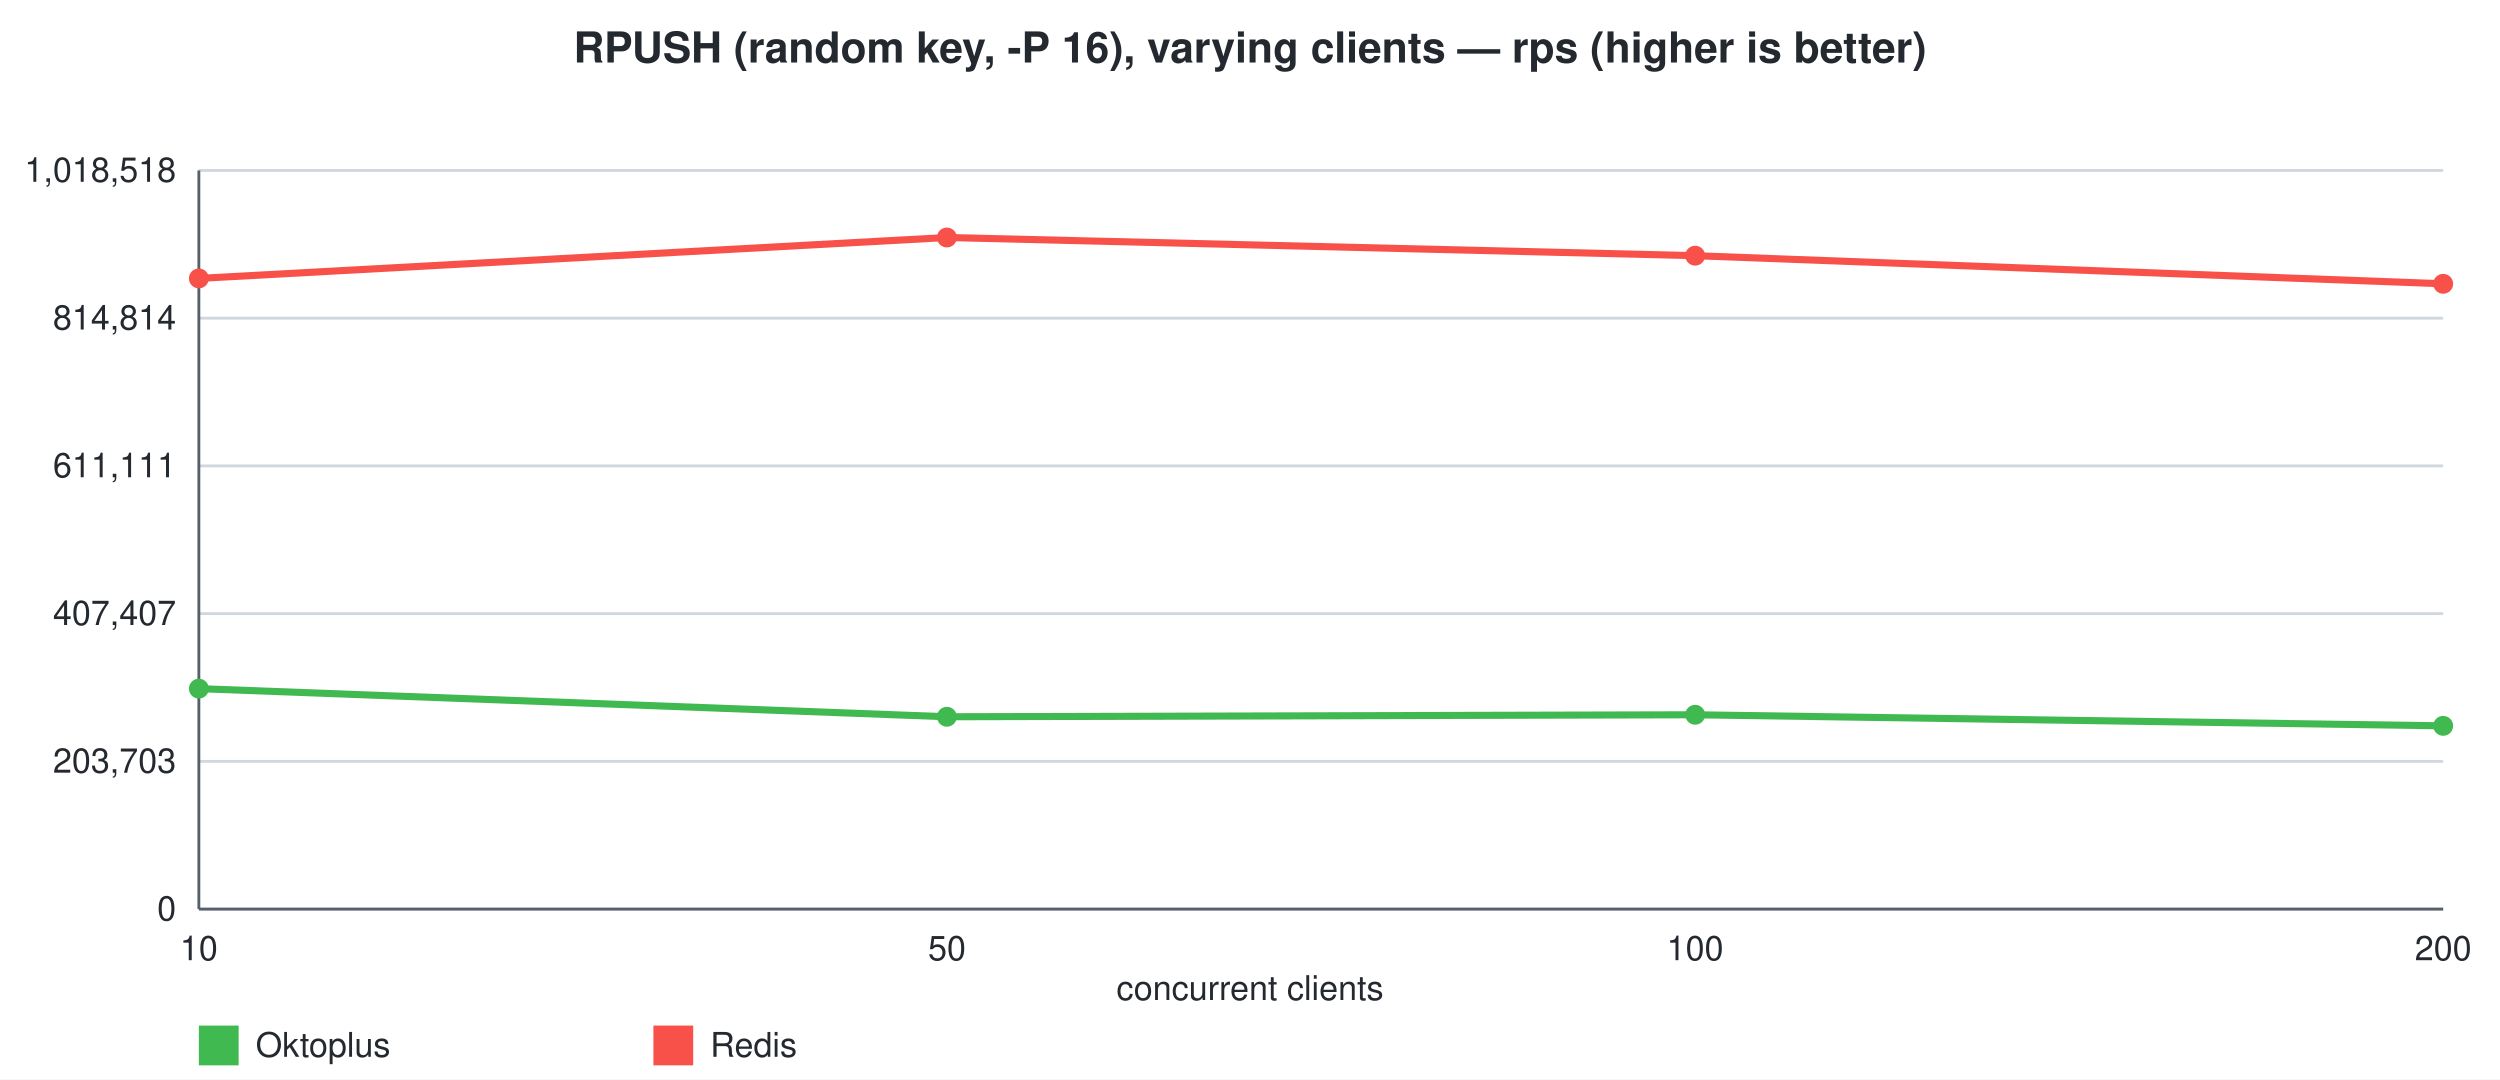
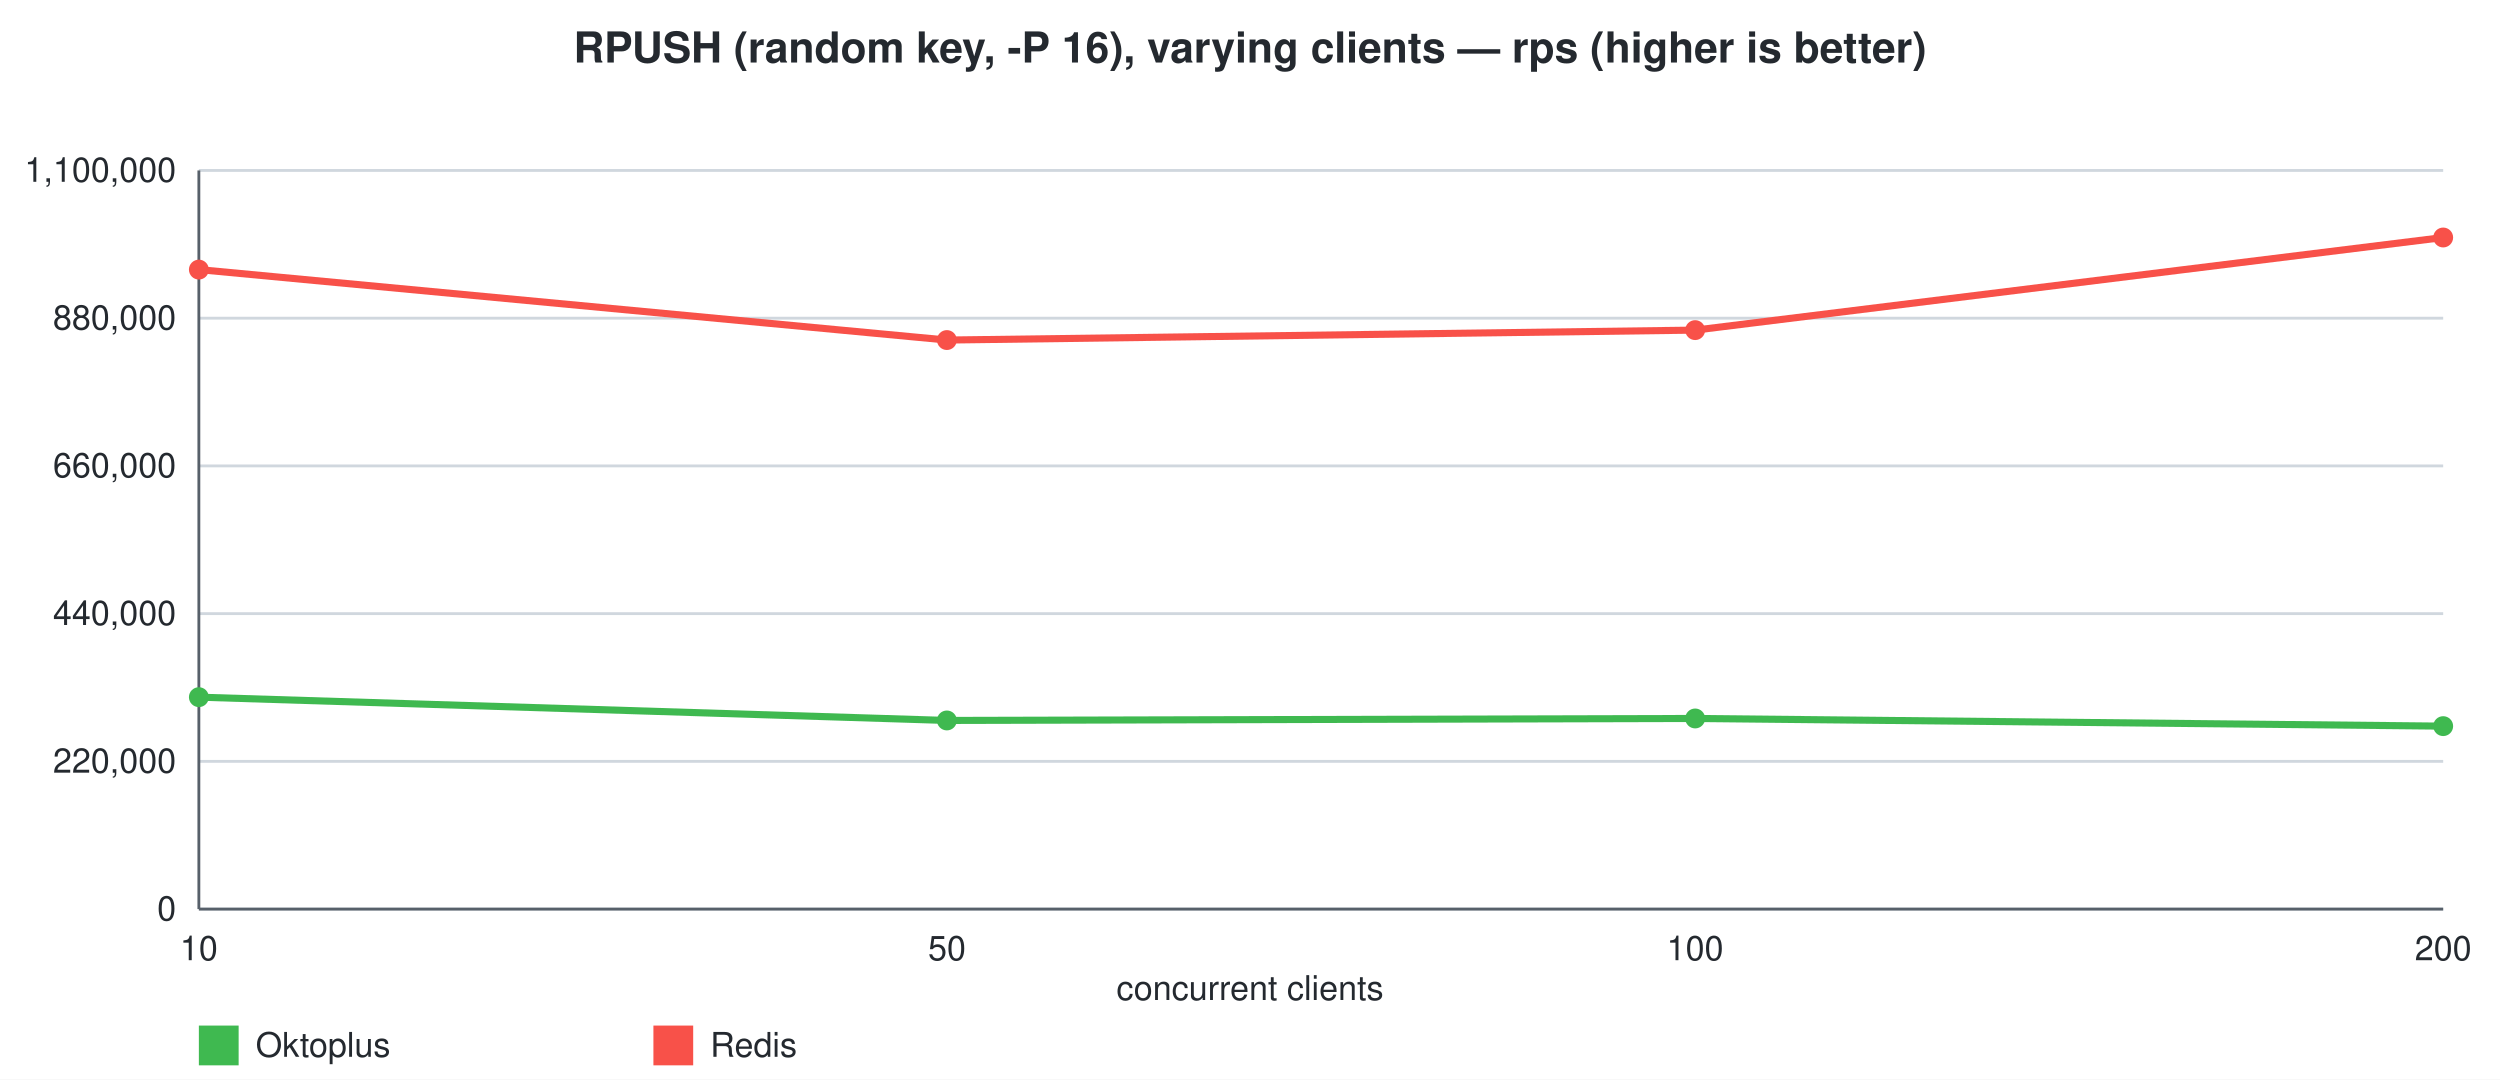
<svg xmlns="http://www.w3.org/2000/svg" width="880" height="380" viewBox="0 0 880 380" font-family="-apple-system, Segoe UI, Helvetica, Arial, sans-serif" font-size="12">
  <rect width="880" height="380" fill="#ffffff" />
  <text x="440.0" y="22" text-anchor="middle" fill="#24292f" font-size="15" font-weight="600">RPUSH (random key, -P 16), varying clients — rps (higher is better)</text>
  <line x1="70" y1="320.0" x2="860" y2="320.0" stroke="#d0d7de" stroke-width="1" />
  <text x="62" y="324.0" text-anchor="end" fill="#24292f">0</text>
  <line x1="70" y1="268.0" x2="860" y2="268.0" stroke="#d0d7de" stroke-width="1" />
-   <text x="62" y="272.0" text-anchor="end" fill="#24292f">203,703</text>
+   <text x="62" y="272.0" text-anchor="end" fill="#24292f">220,000</text>
  <line x1="70" y1="216.0" x2="860" y2="216.0" stroke="#d0d7de" stroke-width="1" />
-   <text x="62" y="220.0" text-anchor="end" fill="#24292f">407,407</text>
+   <text x="62" y="220.0" text-anchor="end" fill="#24292f">440,000</text>
  <line x1="70" y1="164.0" x2="860" y2="164.0" stroke="#d0d7de" stroke-width="1" />
-   <text x="62" y="168.0" text-anchor="end" fill="#24292f">611,111</text>
+   <text x="62" y="168.0" text-anchor="end" fill="#24292f">660,000</text>
  <line x1="70" y1="112.0" x2="860" y2="112.0" stroke="#d0d7de" stroke-width="1" />
-   <text x="62" y="116.0" text-anchor="end" fill="#24292f">814,814</text>
+   <text x="62" y="116.0" text-anchor="end" fill="#24292f">880,000</text>
  <line x1="70" y1="60.0" x2="860" y2="60.0" stroke="#d0d7de" stroke-width="1" />
-   <text x="62" y="64.0" text-anchor="end" fill="#24292f">1,018,518</text>
+   <text x="62" y="64.0" text-anchor="end" fill="#24292f">1,100,000</text>
  <line x1="70" y1="60" x2="70" y2="320" stroke="#57606a" stroke-width="1" />
  <line x1="70" y1="320" x2="860" y2="320" stroke="#57606a" stroke-width="1" />
  <text x="70.0" y="338" text-anchor="middle" fill="#24292f">10</text>
  <text x="333.333" y="338" text-anchor="middle" fill="#24292f">50</text>
  <text x="596.667" y="338" text-anchor="middle" fill="#24292f">100</text>
  <text x="860.0" y="338" text-anchor="middle" fill="#24292f">200</text>
  <text x="440.0" y="352" text-anchor="middle" fill="#24292f">concurrent clients</text>
-   <polyline fill="none" stroke="#3fb950" stroke-width="2.5" points="70.0,242.4 333.3,252.3 596.7,251.6 860.0,255.5" />
-   <circle cx="70.0" cy="242.4" r="3.5" fill="#3fb950" />
-   <circle cx="333.3" cy="252.3" r="3.5" fill="#3fb950" />
-   <circle cx="596.7" cy="251.6" r="3.5" fill="#3fb950" />
-   <circle cx="860.0" cy="255.5" r="3.5" fill="#3fb950" />
-   <polyline fill="none" stroke="#f85149" stroke-width="2.5" points="70.0,98.0 333.3,83.6 596.7,90.0 860.0,99.9" />
-   <circle cx="70.0" cy="98.0" r="3.5" fill="#f85149" />
-   <circle cx="333.3" cy="83.6" r="3.5" fill="#f85149" />
-   <circle cx="596.7" cy="90.0" r="3.5" fill="#f85149" />
-   <circle cx="860.0" cy="99.9" r="3.5" fill="#f85149" />
+   <polyline fill="none" stroke="#3fb950" stroke-width="2.5" points="70.0,245.4 333.3,253.6 596.7,252.9 860.0,255.6" />
+   <circle cx="70.0" cy="245.4" r="3.5" fill="#3fb950" />
+   <circle cx="333.3" cy="253.6" r="3.5" fill="#3fb950" />
+   <circle cx="596.7" cy="252.9" r="3.5" fill="#3fb950" />
+   <circle cx="860.0" cy="255.6" r="3.5" fill="#3fb950" />
+   <polyline fill="none" stroke="#f85149" stroke-width="2.5" points="70.0,94.9 333.3,119.7 596.7,116.2 860.0,83.6" />
+   <circle cx="70.0" cy="94.9" r="3.5" fill="#f85149" />
+   <circle cx="333.3" cy="119.7" r="3.5" fill="#f85149" />
+   <circle cx="596.7" cy="116.2" r="3.5" fill="#f85149" />
+   <circle cx="860.0" cy="83.6" r="3.5" fill="#f85149" />
  <rect x="70" y="361" width="14" height="14" fill="#3fb950" />
  <text x="90" y="372" fill="#24292f">Oktoplus</text>
  <rect x="230" y="361" width="14" height="14" fill="#f85149" />
  <text x="250" y="372" fill="#24292f">Redis</text>
</svg>
